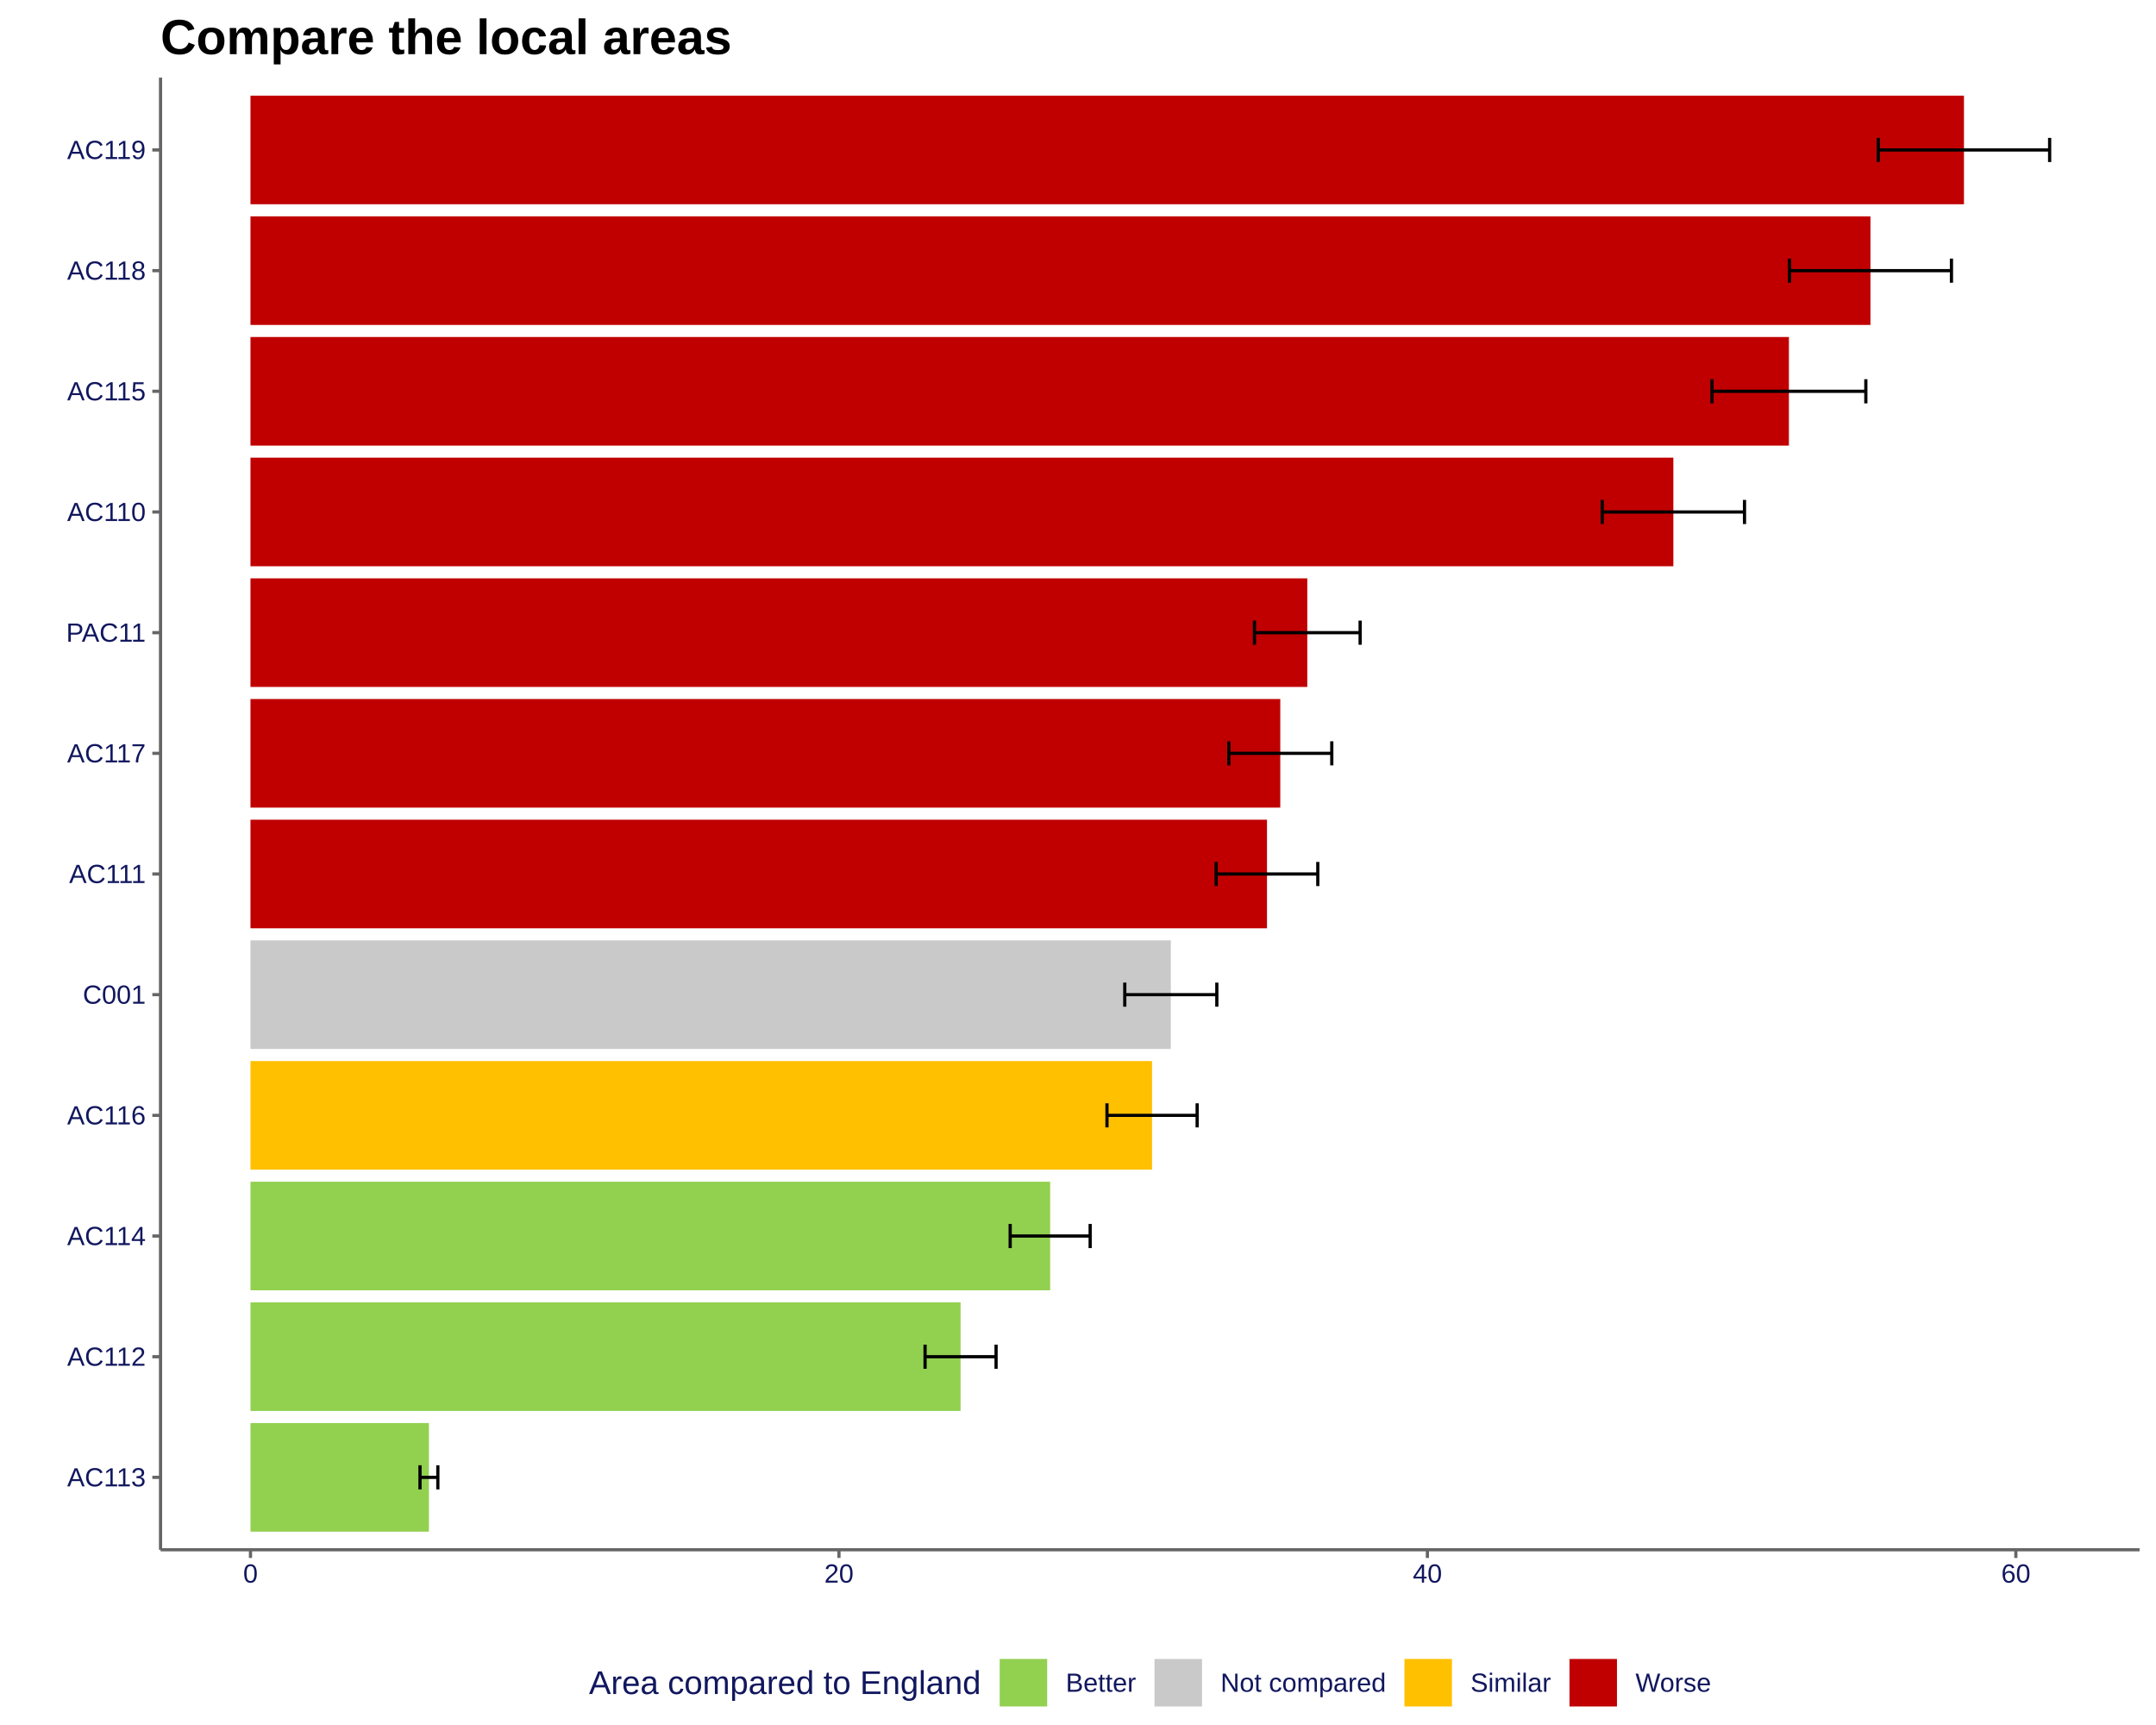
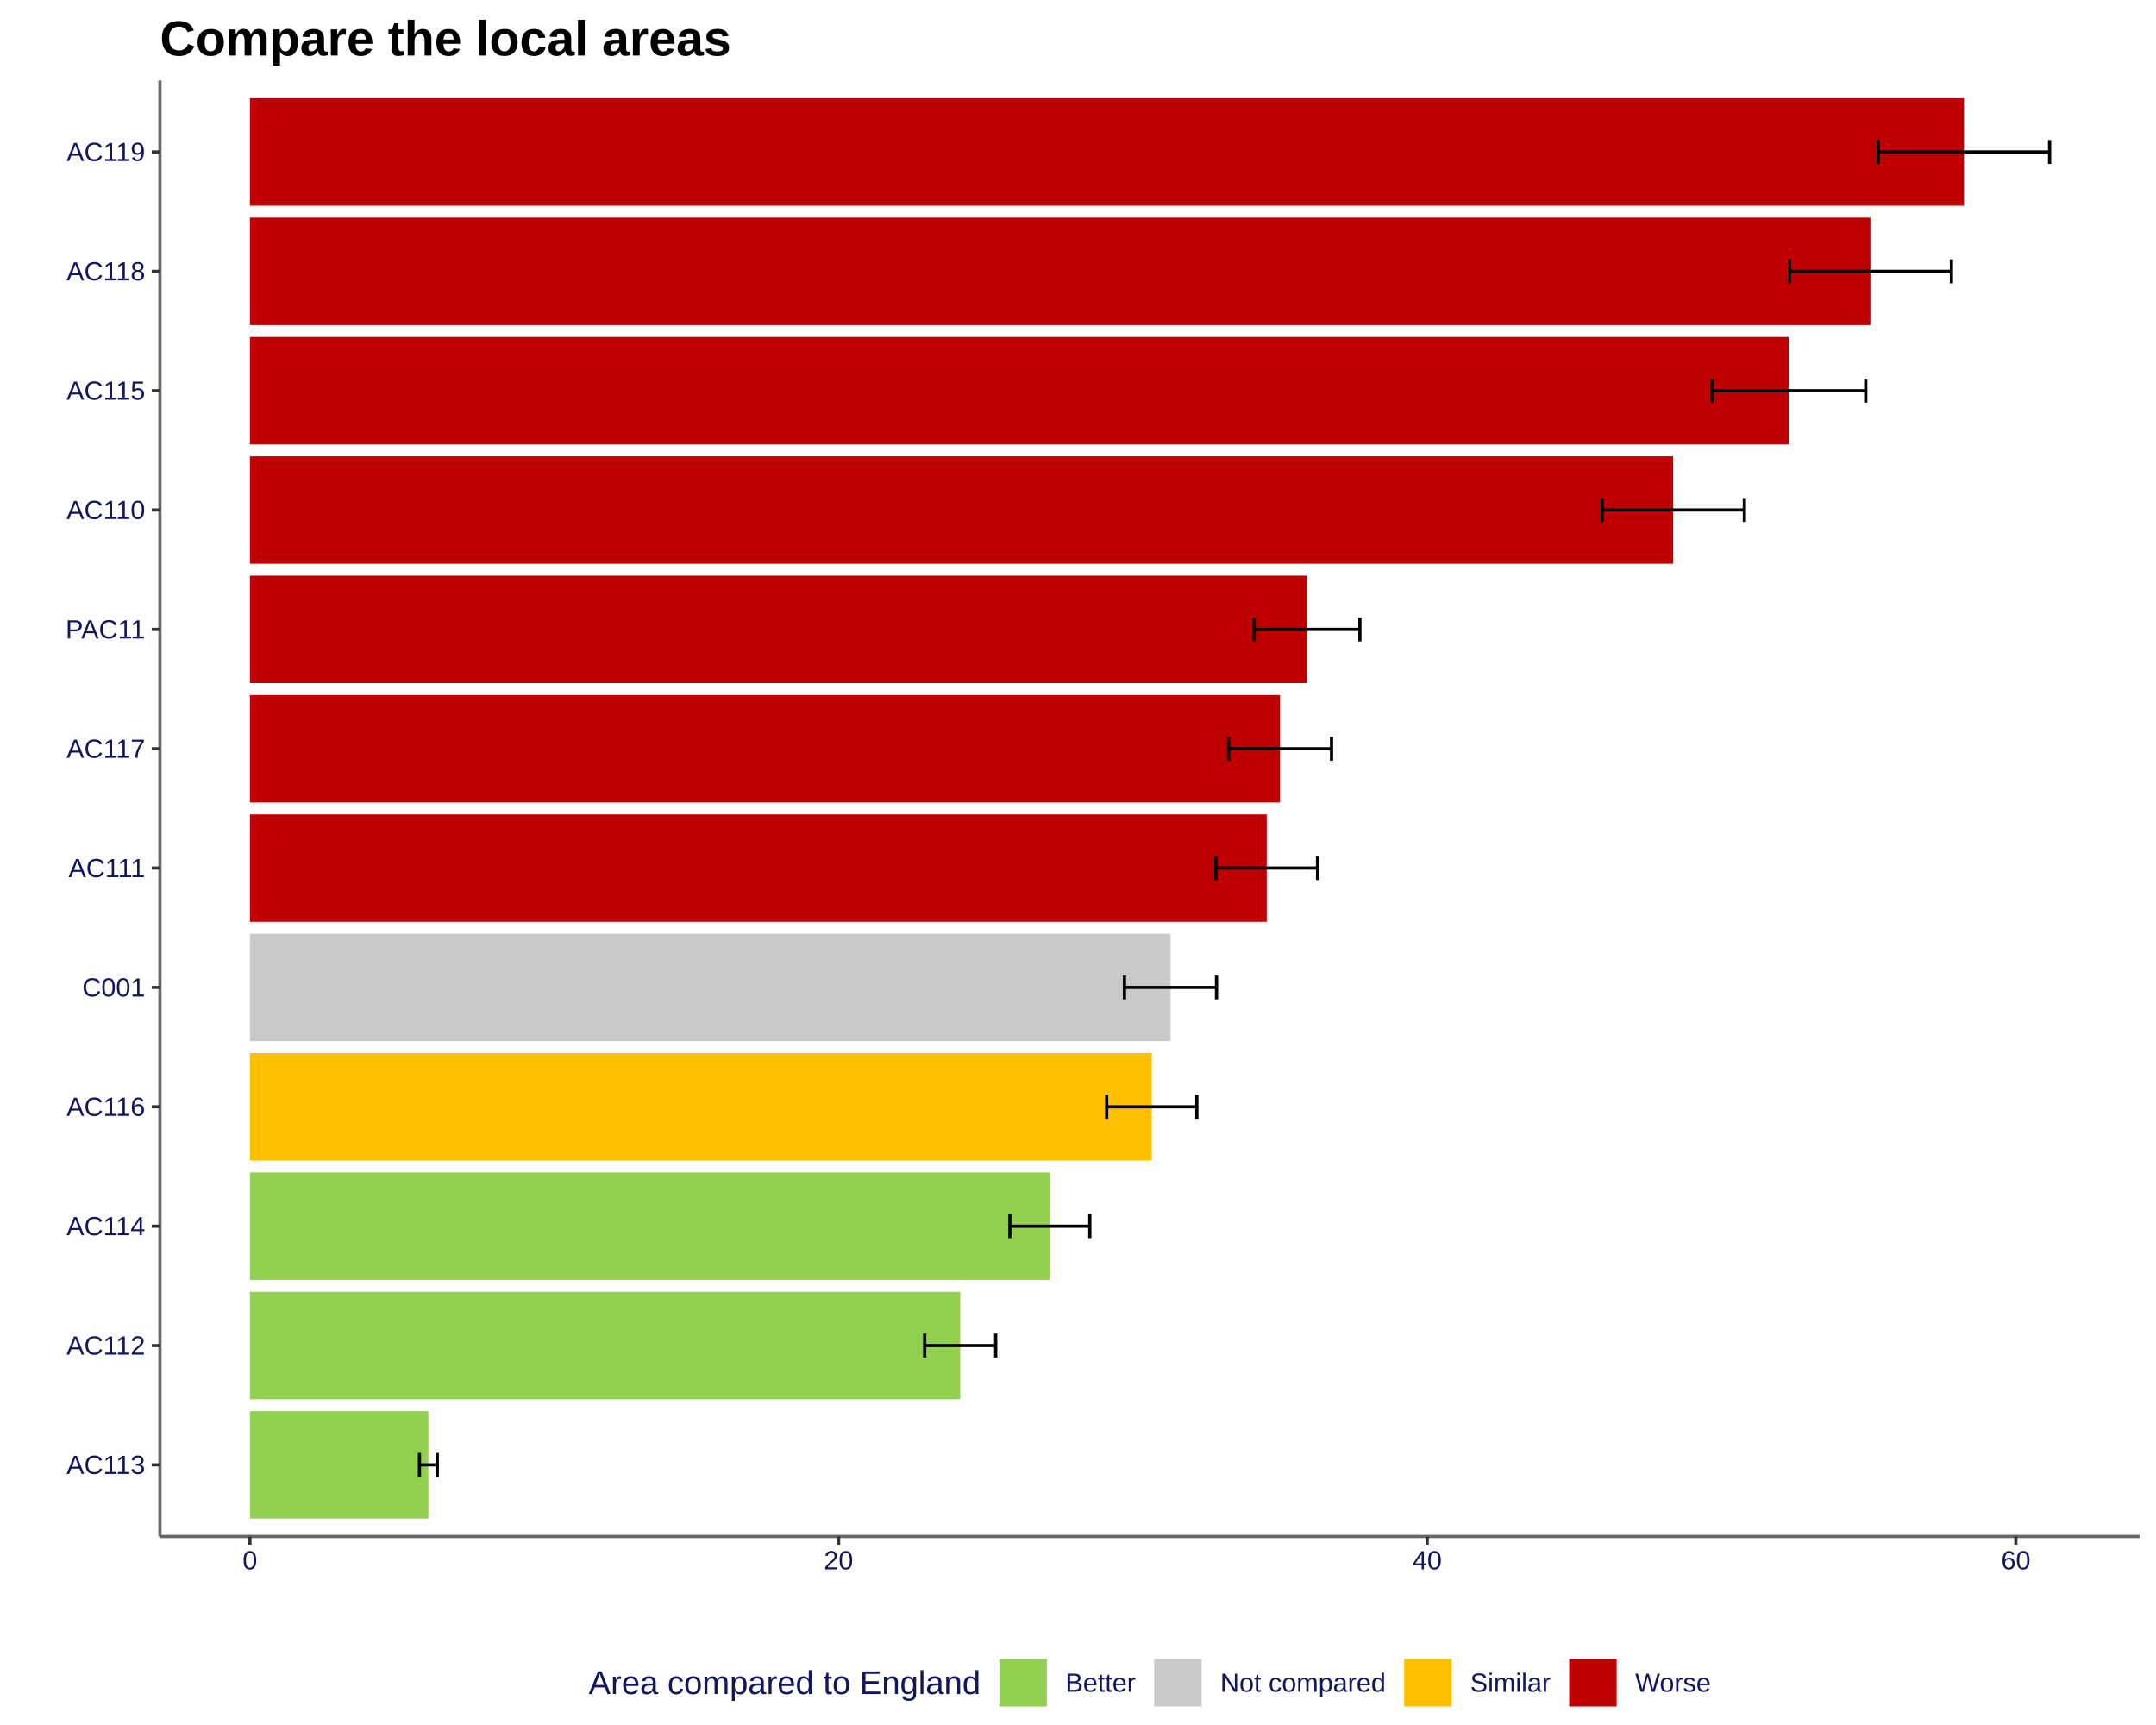
<svg xmlns="http://www.w3.org/2000/svg" viewBox="0 0 720.00 576.00">
  <defs>
    <style type="text/css">
    line, polyline, polygon, path, rect, circle {
      fill: none;
      stroke: #000000;
      stroke-linecap: round;
      stroke-linejoin: round;
      stroke-miterlimit: 10.00;
    }
  </style>
  </defs>
  <rect width="100%" height="100%" style="stroke: none; fill: #FFFFFF;" />
  <defs>
-     <clipPath id="cpNTMuNjF8NzE0LjUyfDUxNy40OXwyNS45MA==">
-       <rect x="53.61" y="25.90" width="660.91" height="491.59" />
+     <clipPath id="cpNTMuNDF8NzE0LjUyfDUxMy4wNnwyNi44NA==">
+       <rect x="53.41" y="26.84" width="661.11" height="486.22" />
    </clipPath>
  </defs>
-   <rect x="83.65" y="475.18" width="59.59" height="36.26" style="stroke-width: 1.07; stroke: none; stroke-linecap: butt; fill: #92D050;" clip-path="url(#cpNTMuNjF8NzE0LjUyfDUxNy40OXwyNS45MA==)" />
-   <rect x="83.65" y="434.88" width="237.13" height="36.26" style="stroke-width: 1.07; stroke: none; stroke-linecap: butt; fill: #92D050;" clip-path="url(#cpNTMuNjF8NzE0LjUyfDUxNy40OXwyNS45MA==)" />
-   <rect x="83.65" y="394.59" width="267.05" height="36.26" style="stroke-width: 1.07; stroke: none; stroke-linecap: butt; fill: #92D050;" clip-path="url(#cpNTMuNjF8NzE0LjUyfDUxNy40OXwyNS45MA==)" />
-   <rect x="83.65" y="354.30" width="301.08" height="36.26" style="stroke-width: 1.07; stroke: none; stroke-linecap: butt; fill: #FFC000;" clip-path="url(#cpNTMuNjF8NzE0LjUyfDUxNy40OXwyNS45MA==)" />
-   <rect x="83.65" y="314.00" width="307.34" height="36.26" style="stroke-width: 1.07; stroke: none; stroke-linecap: butt; fill: #C9C9C9;" clip-path="url(#cpNTMuNjF8NzE0LjUyfDUxNy40OXwyNS45MA==)" />
-   <rect x="83.65" y="273.71" width="339.46" height="36.26" style="stroke-width: 1.07; stroke: none; stroke-linecap: butt; fill: #C00000;" clip-path="url(#cpNTMuNjF8NzE0LjUyfDUxNy40OXwyNS45MA==)" />
-   <rect x="83.65" y="233.41" width="343.90" height="36.26" style="stroke-width: 1.07; stroke: none; stroke-linecap: butt; fill: #C00000;" clip-path="url(#cpNTMuNjF8NzE0LjUyfDUxNy40OXwyNS45MA==)" />
-   <rect x="83.65" y="193.12" width="352.92" height="36.26" style="stroke-width: 1.07; stroke: none; stroke-linecap: butt; fill: #C00000;" clip-path="url(#cpNTMuNjF8NzE0LjUyfDUxNy40OXwyNS45MA==)" />
-   <rect x="83.65" y="152.82" width="475.17" height="36.26" style="stroke-width: 1.07; stroke: none; stroke-linecap: butt; fill: #C00000;" clip-path="url(#cpNTMuNjF8NzE0LjUyfDUxNy40OXwyNS45MA==)" />
-   <rect x="83.65" y="112.53" width="513.76" height="36.26" style="stroke-width: 1.07; stroke: none; stroke-linecap: butt; fill: #C00000;" clip-path="url(#cpNTMuNjF8NzE0LjUyfDUxNy40OXwyNS45MA==)" />
-   <rect x="83.65" y="72.24" width="540.99" height="36.26" style="stroke-width: 1.07; stroke: none; stroke-linecap: butt; fill: #C00000;" clip-path="url(#cpNTMuNjF8NzE0LjUyfDUxNy40OXwyNS45MA==)" />
-   <rect x="83.65" y="31.94" width="572.22" height="36.26" style="stroke-width: 1.07; stroke: none; stroke-linecap: butt; fill: #C00000;" clip-path="url(#cpNTMuNjF8NzE0LjUyfDUxNy40OXwyNS45MA==)" />
-   <polyline points="582.58,174.99 582.58,166.93 " style="stroke-width: 1.07; stroke-linecap: butt;" clip-path="url(#cpNTMuNjF8NzE0LjUyfDUxNy40OXwyNS45MA==)" />
-   <polyline points="582.58,170.96 535.06,170.96 " style="stroke-width: 1.07; stroke-linecap: butt;" clip-path="url(#cpNTMuNjF8NzE0LjUyfDUxNy40OXwyNS45MA==)" />
-   <polyline points="535.06,174.99 535.06,166.93 " style="stroke-width: 1.07; stroke-linecap: butt;" clip-path="url(#cpNTMuNjF8NzE0LjUyfDUxNy40OXwyNS45MA==)" />
-   <polyline points="440.08,295.87 440.08,287.81 " style="stroke-width: 1.07; stroke-linecap: butt;" clip-path="url(#cpNTMuNjF8NzE0LjUyfDUxNy40OXwyNS45MA==)" />
-   <polyline points="440.08,291.84 406.14,291.84 " style="stroke-width: 1.07; stroke-linecap: butt;" clip-path="url(#cpNTMuNjF8NzE0LjUyfDUxNy40OXwyNS45MA==)" />
-   <polyline points="406.14,295.87 406.14,287.81 " style="stroke-width: 1.07; stroke-linecap: butt;" clip-path="url(#cpNTMuNjF8NzE0LjUyfDUxNy40OXwyNS45MA==)" />
-   <polyline points="332.64,457.05 332.64,448.99 " style="stroke-width: 1.07; stroke-linecap: butt;" clip-path="url(#cpNTMuNjF8NzE0LjUyfDUxNy40OXwyNS45MA==)" />
-   <polyline points="332.64,453.02 308.93,453.02 " style="stroke-width: 1.07; stroke-linecap: butt;" clip-path="url(#cpNTMuNjF8NzE0LjUyfDUxNy40OXwyNS45MA==)" />
-   <polyline points="308.93,457.05 308.93,448.99 " style="stroke-width: 1.07; stroke-linecap: butt;" clip-path="url(#cpNTMuNjF8NzE0LjUyfDUxNy40OXwyNS45MA==)" />
-   <polyline points="146.22,497.34 146.22,489.28 " style="stroke-width: 1.07; stroke-linecap: butt;" clip-path="url(#cpNTMuNjF8NzE0LjUyfDUxNy40OXwyNS45MA==)" />
-   <polyline points="146.22,493.31 140.26,493.31 " style="stroke-width: 1.07; stroke-linecap: butt;" clip-path="url(#cpNTMuNjF8NzE0LjUyfDUxNy40OXwyNS45MA==)" />
-   <polyline points="140.26,497.34 140.26,489.28 " style="stroke-width: 1.07; stroke-linecap: butt;" clip-path="url(#cpNTMuNjF8NzE0LjUyfDUxNy40OXwyNS45MA==)" />
-   <polyline points="364.06,416.75 364.06,408.69 " style="stroke-width: 1.07; stroke-linecap: butt;" clip-path="url(#cpNTMuNjF8NzE0LjUyfDUxNy40OXwyNS45MA==)" />
-   <polyline points="364.06,412.72 337.35,412.72 " style="stroke-width: 1.07; stroke-linecap: butt;" clip-path="url(#cpNTMuNjF8NzE0LjUyfDUxNy40OXwyNS45MA==)" />
-   <polyline points="337.35,416.75 337.35,408.69 " style="stroke-width: 1.07; stroke-linecap: butt;" clip-path="url(#cpNTMuNjF8NzE0LjUyfDUxNy40OXwyNS45MA==)" />
-   <polyline points="623.10,134.69 623.10,126.63 " style="stroke-width: 1.07; stroke-linecap: butt;" clip-path="url(#cpNTMuNjF8NzE0LjUyfDUxNy40OXwyNS45MA==)" />
-   <polyline points="623.10,130.66 571.72,130.66 " style="stroke-width: 1.07; stroke-linecap: butt;" clip-path="url(#cpNTMuNjF8NzE0LjUyfDUxNy40OXwyNS45MA==)" />
-   <polyline points="571.72,134.69 571.72,126.63 " style="stroke-width: 1.07; stroke-linecap: butt;" clip-path="url(#cpNTMuNjF8NzE0LjUyfDUxNy40OXwyNS45MA==)" />
-   <polyline points="399.79,376.46 399.79,368.40 " style="stroke-width: 1.07; stroke-linecap: butt;" clip-path="url(#cpNTMuNjF8NzE0LjUyfDUxNy40OXwyNS45MA==)" />
-   <polyline points="399.79,372.43 369.68,372.43 " style="stroke-width: 1.07; stroke-linecap: butt;" clip-path="url(#cpNTMuNjF8NzE0LjUyfDUxNy40OXwyNS45MA==)" />
-   <polyline points="369.68,376.46 369.68,368.40 " style="stroke-width: 1.07; stroke-linecap: butt;" clip-path="url(#cpNTMuNjF8NzE0LjUyfDUxNy40OXwyNS45MA==)" />
-   <polyline points="444.75,255.57 444.75,247.52 " style="stroke-width: 1.07; stroke-linecap: butt;" clip-path="url(#cpNTMuNjF8NzE0LjUyfDUxNy40OXwyNS45MA==)" />
-   <polyline points="444.75,251.55 410.36,251.55 " style="stroke-width: 1.07; stroke-linecap: butt;" clip-path="url(#cpNTMuNjF8NzE0LjUyfDUxNy40OXwyNS45MA==)" />
-   <polyline points="410.36,255.57 410.36,247.52 " style="stroke-width: 1.07; stroke-linecap: butt;" clip-path="url(#cpNTMuNjF8NzE0LjUyfDUxNy40OXwyNS45MA==)" />
-   <polyline points="651.69,94.40 651.69,86.34 " style="stroke-width: 1.07; stroke-linecap: butt;" clip-path="url(#cpNTMuNjF8NzE0LjUyfDUxNy40OXwyNS45MA==)" />
-   <polyline points="651.69,90.37 597.60,90.37 " style="stroke-width: 1.07; stroke-linecap: butt;" clip-path="url(#cpNTMuNjF8NzE0LjUyfDUxNy40OXwyNS45MA==)" />
-   <polyline points="597.60,94.40 597.60,86.34 " style="stroke-width: 1.07; stroke-linecap: butt;" clip-path="url(#cpNTMuNjF8NzE0LjUyfDUxNy40OXwyNS45MA==)" />
-   <polyline points="684.48,54.10 684.48,46.05 " style="stroke-width: 1.07; stroke-linecap: butt;" clip-path="url(#cpNTMuNjF8NzE0LjUyfDUxNy40OXwyNS45MA==)" />
-   <polyline points="684.48,50.07 627.26,50.07 " style="stroke-width: 1.07; stroke-linecap: butt;" clip-path="url(#cpNTMuNjF8NzE0LjUyfDUxNy40OXwyNS45MA==)" />
-   <polyline points="627.26,54.10 627.26,46.05 " style="stroke-width: 1.07; stroke-linecap: butt;" clip-path="url(#cpNTMuNjF8NzE0LjUyfDUxNy40OXwyNS45MA==)" />
-   <polyline points="454.22,215.28 454.22,207.22 " style="stroke-width: 1.07; stroke-linecap: butt;" clip-path="url(#cpNTMuNjF8NzE0LjUyfDUxNy40OXwyNS45MA==)" />
-   <polyline points="454.22,211.25 418.93,211.25 " style="stroke-width: 1.07; stroke-linecap: butt;" clip-path="url(#cpNTMuNjF8NzE0LjUyfDUxNy40OXwyNS45MA==)" />
-   <polyline points="418.93,215.28 418.93,207.22 " style="stroke-width: 1.07; stroke-linecap: butt;" clip-path="url(#cpNTMuNjF8NzE0LjUyfDUxNy40OXwyNS45MA==)" />
-   <polyline points="406.36,336.16 406.36,328.10 " style="stroke-width: 1.07; stroke-linecap: butt;" clip-path="url(#cpNTMuNjF8NzE0LjUyfDUxNy40OXwyNS45MA==)" />
-   <polyline points="406.36,332.13 375.62,332.13 " style="stroke-width: 1.07; stroke-linecap: butt;" clip-path="url(#cpNTMuNjF8NzE0LjUyfDUxNy40OXwyNS45MA==)" />
-   <polyline points="375.62,336.16 375.62,328.10 " style="stroke-width: 1.07; stroke-linecap: butt;" clip-path="url(#cpNTMuNjF8NzE0LjUyfDUxNy40OXwyNS45MA==)" />
+   <rect x="83.46" y="471.21" width="59.61" height="35.87" style="stroke-width: 1.07; stroke: none; stroke-linecap: square; stroke-linejoin: miter; fill: #92D050;" clip-path="url(#cpNTMuNDF8NzE0LjUyfDUxMy4wNnwyNi44NA==)" />
+   <rect x="83.46" y="431.36" width="237.20" height="35.87" style="stroke-width: 1.07; stroke: none; stroke-linecap: square; stroke-linejoin: miter; fill: #92D050;" clip-path="url(#cpNTMuNDF8NzE0LjUyfDUxMy4wNnwyNi44NA==)" />
+   <rect x="83.46" y="391.50" width="267.14" height="35.87" style="stroke-width: 1.07; stroke: none; stroke-linecap: square; stroke-linejoin: miter; fill: #92D050;" clip-path="url(#cpNTMuNDF8NzE0LjUyfDUxMy4wNnwyNi44NA==)" />
+   <rect x="83.46" y="351.65" width="301.17" height="35.87" style="stroke-width: 1.07; stroke: none; stroke-linecap: square; stroke-linejoin: miter; fill: #FFC000;" clip-path="url(#cpNTMuNDF8NzE0LjUyfDUxMy4wNnwyNi44NA==)" />
+   <rect x="83.46" y="311.79" width="307.43" height="35.87" style="stroke-width: 1.07; stroke: none; stroke-linecap: square; stroke-linejoin: miter; fill: #C9C9C9;" clip-path="url(#cpNTMuNDF8NzE0LjUyfDUxMy4wNnwyNi44NA==)" />
+   <rect x="83.46" y="271.94" width="339.56" height="35.87" style="stroke-width: 1.07; stroke: none; stroke-linecap: square; stroke-linejoin: miter; fill: #C00000;" clip-path="url(#cpNTMuNDF8NzE0LjUyfDUxMy4wNnwyNi44NA==)" />
+   <rect x="83.46" y="232.08" width="344.01" height="35.87" style="stroke-width: 1.07; stroke: none; stroke-linecap: square; stroke-linejoin: miter; fill: #C00000;" clip-path="url(#cpNTMuNDF8NzE0LjUyfDUxMy4wNnwyNi44NA==)" />
+   <rect x="83.46" y="192.23" width="353.03" height="35.87" style="stroke-width: 1.07; stroke: none; stroke-linecap: square; stroke-linejoin: miter; fill: #C00000;" clip-path="url(#cpNTMuNDF8NzE0LjUyfDUxMy4wNnwyNi44NA==)" />
+   <rect x="83.46" y="152.38" width="475.31" height="35.87" style="stroke-width: 1.07; stroke: none; stroke-linecap: square; stroke-linejoin: miter; fill: #C00000;" clip-path="url(#cpNTMuNDF8NzE0LjUyfDUxMy4wNnwyNi44NA==)" />
+   <rect x="83.46" y="112.52" width="513.92" height="35.87" style="stroke-width: 1.07; stroke: none; stroke-linecap: square; stroke-linejoin: miter; fill: #C00000;" clip-path="url(#cpNTMuNDF8NzE0LjUyfDUxMy4wNnwyNi44NA==)" />
+   <rect x="83.46" y="72.67" width="541.16" height="35.87" style="stroke-width: 1.07; stroke: none; stroke-linecap: square; stroke-linejoin: miter; fill: #C00000;" clip-path="url(#cpNTMuNDF8NzE0LjUyfDUxMy4wNnwyNi44NA==)" />
+   <rect x="83.46" y="32.81" width="572.39" height="35.87" style="stroke-width: 1.07; stroke: none; stroke-linecap: square; stroke-linejoin: miter; fill: #C00000;" clip-path="url(#cpNTMuNDF8NzE0LjUyfDUxMy4wNnwyNi44NA==)" />
+   <polyline points="582.54,174.30 582.54,166.33 " style="stroke-width: 1.07; stroke-linecap: butt;" clip-path="url(#cpNTMuNDF8NzE0LjUyfDUxMy4wNnwyNi44NA==)" />
+   <polyline points="582.54,170.31 535.01,170.31 " style="stroke-width: 1.07; stroke-linecap: butt;" clip-path="url(#cpNTMuNDF8NzE0LjUyfDUxMy4wNnwyNi44NA==)" />
+   <polyline points="535.01,174.30 535.01,166.33 " style="stroke-width: 1.07; stroke-linecap: butt;" clip-path="url(#cpNTMuNDF8NzE0LjUyfDUxMy4wNnwyNi44NA==)" />
+   <polyline points="440.00,293.86 440.00,285.89 " style="stroke-width: 1.07; stroke-linecap: butt;" clip-path="url(#cpNTMuNDF8NzE0LjUyfDUxMy4wNnwyNi44NA==)" />
+   <polyline points="440.00,289.87 406.04,289.87 " style="stroke-width: 1.07; stroke-linecap: butt;" clip-path="url(#cpNTMuNDF8NzE0LjUyfDUxMy4wNnwyNi44NA==)" />
+   <polyline points="406.04,293.86 406.04,285.89 " style="stroke-width: 1.07; stroke-linecap: butt;" clip-path="url(#cpNTMuNDF8NzE0LjUyfDUxMy4wNnwyNi44NA==)" />
+   <polyline points="332.52,453.27 332.52,445.30 " style="stroke-width: 1.07; stroke-linecap: butt;" clip-path="url(#cpNTMuNDF8NzE0LjUyfDUxMy4wNnwyNi44NA==)" />
+   <polyline points="332.52,449.29 308.80,449.29 " style="stroke-width: 1.07; stroke-linecap: butt;" clip-path="url(#cpNTMuNDF8NzE0LjUyfDUxMy4wNnwyNi44NA==)" />
+   <polyline points="308.80,453.27 308.80,445.30 " style="stroke-width: 1.07; stroke-linecap: butt;" clip-path="url(#cpNTMuNDF8NzE0LjUyfDUxMy4wNnwyNi44NA==)" />
+   <polyline points="146.04,493.13 146.04,485.16 " style="stroke-width: 1.07; stroke-linecap: butt;" clip-path="url(#cpNTMuNDF8NzE0LjUyfDUxMy4wNnwyNi44NA==)" />
+   <polyline points="146.04,489.14 140.08,489.14 " style="stroke-width: 1.07; stroke-linecap: butt;" clip-path="url(#cpNTMuNDF8NzE0LjUyfDUxMy4wNnwyNi44NA==)" />
+   <polyline points="140.08,493.13 140.08,485.16 " style="stroke-width: 1.07; stroke-linecap: butt;" clip-path="url(#cpNTMuNDF8NzE0LjUyfDUxMy4wNnwyNi44NA==)" />
+   <polyline points="363.95,413.42 363.95,405.45 " style="stroke-width: 1.07; stroke-linecap: butt;" clip-path="url(#cpNTMuNDF8NzE0LjUyfDUxMy4wNnwyNi44NA==)" />
+   <polyline points="363.95,409.44 337.24,409.44 " style="stroke-width: 1.07; stroke-linecap: butt;" clip-path="url(#cpNTMuNDF8NzE0LjUyfDUxMy4wNnwyNi44NA==)" />
+   <polyline points="337.24,413.42 337.24,405.45 " style="stroke-width: 1.07; stroke-linecap: butt;" clip-path="url(#cpNTMuNDF8NzE0LjUyfDUxMy4wNnwyNi44NA==)" />
+   <polyline points="623.07,134.44 623.07,126.47 " style="stroke-width: 1.07; stroke-linecap: butt;" clip-path="url(#cpNTMuNDF8NzE0LjUyfDUxMy4wNnwyNi44NA==)" />
+   <polyline points="623.07,130.46 571.68,130.46 " style="stroke-width: 1.07; stroke-linecap: butt;" clip-path="url(#cpNTMuNDF8NzE0LjUyfDUxMy4wNnwyNi44NA==)" />
+   <polyline points="571.68,134.44 571.68,126.47 " style="stroke-width: 1.07; stroke-linecap: butt;" clip-path="url(#cpNTMuNDF8NzE0LjUyfDUxMy4wNnwyNi44NA==)" />
+   <polyline points="399.69,373.57 399.69,365.60 " style="stroke-width: 1.07; stroke-linecap: butt;" clip-path="url(#cpNTMuNDF8NzE0LjUyfDUxMy4wNnwyNi44NA==)" />
+   <polyline points="399.69,369.58 369.57,369.58 " style="stroke-width: 1.07; stroke-linecap: butt;" clip-path="url(#cpNTMuNDF8NzE0LjUyfDUxMy4wNnwyNi44NA==)" />
+   <polyline points="369.57,373.57 369.57,365.60 " style="stroke-width: 1.07; stroke-linecap: butt;" clip-path="url(#cpNTMuNDF8NzE0LjUyfDUxMy4wNnwyNi44NA==)" />
+   <polyline points="444.67,254.00 444.67,246.03 " style="stroke-width: 1.07; stroke-linecap: butt;" clip-path="url(#cpNTMuNDF8NzE0LjUyfDUxMy4wNnwyNi44NA==)" />
+   <polyline points="444.67,250.02 410.27,250.02 " style="stroke-width: 1.07; stroke-linecap: butt;" clip-path="url(#cpNTMuNDF8NzE0LjUyfDUxMy4wNnwyNi44NA==)" />
+   <polyline points="410.27,254.00 410.27,246.03 " style="stroke-width: 1.07; stroke-linecap: butt;" clip-path="url(#cpNTMuNDF8NzE0LjUyfDUxMy4wNnwyNi44NA==)" />
+   <polyline points="651.68,94.59 651.68,86.62 " style="stroke-width: 1.07; stroke-linecap: butt;" clip-path="url(#cpNTMuNDF8NzE0LjUyfDUxMy4wNnwyNi44NA==)" />
+   <polyline points="651.68,90.60 597.56,90.60 " style="stroke-width: 1.07; stroke-linecap: butt;" clip-path="url(#cpNTMuNDF8NzE0LjUyfDUxMy4wNnwyNi44NA==)" />
+   <polyline points="597.56,94.59 597.56,86.62 " style="stroke-width: 1.07; stroke-linecap: butt;" clip-path="url(#cpNTMuNDF8NzE0LjUyfDUxMy4wNnwyNi44NA==)" />
+   <polyline points="684.47,54.73 684.47,46.76 " style="stroke-width: 1.07; stroke-linecap: butt;" clip-path="url(#cpNTMuNDF8NzE0LjUyfDUxMy4wNnwyNi44NA==)" />
+   <polyline points="684.47,50.75 627.23,50.75 " style="stroke-width: 1.07; stroke-linecap: butt;" clip-path="url(#cpNTMuNDF8NzE0LjUyfDUxMy4wNnwyNi44NA==)" />
+   <polyline points="627.23,54.73 627.23,46.76 " style="stroke-width: 1.07; stroke-linecap: butt;" clip-path="url(#cpNTMuNDF8NzE0LjUyfDUxMy4wNnwyNi44NA==)" />
+   <polyline points="454.14,214.15 454.14,206.18 " style="stroke-width: 1.07; stroke-linecap: butt;" clip-path="url(#cpNTMuNDF8NzE0LjUyfDUxMy4wNnwyNi44NA==)" />
+   <polyline points="454.14,210.16 418.84,210.16 " style="stroke-width: 1.07; stroke-linecap: butt;" clip-path="url(#cpNTMuNDF8NzE0LjUyfDUxMy4wNnwyNi44NA==)" />
+   <polyline points="418.84,214.15 418.84,206.18 " style="stroke-width: 1.07; stroke-linecap: butt;" clip-path="url(#cpNTMuNDF8NzE0LjUyfDUxMy4wNnwyNi44NA==)" />
+   <polyline points="406.26,333.71 406.26,325.74 " style="stroke-width: 1.07; stroke-linecap: butt;" clip-path="url(#cpNTMuNDF8NzE0LjUyfDUxMy4wNnwyNi44NA==)" />
+   <polyline points="406.26,329.73 375.52,329.73 " style="stroke-width: 1.07; stroke-linecap: butt;" clip-path="url(#cpNTMuNDF8NzE0LjUyfDUxMy4wNnwyNi44NA==)" />
+   <polyline points="375.52,333.71 375.52,325.74 " style="stroke-width: 1.07; stroke-linecap: butt;" clip-path="url(#cpNTMuNDF8NzE0LjUyfDUxMy4wNnwyNi44NA==)" />
  <defs>
    <clipPath id="cpMC4wMHw3MjAuMDB8NTc2LjAwfDAuMDA=">
      <rect x="0.00" y="0.00" width="720.00" height="576.00" />
    </clipPath>
  </defs>
-   <polyline points="53.61,517.49 53.61,25.90 " style="stroke-width: 1.07; stroke: #666666; stroke-linecap: butt;" clip-path="url(#cpMC4wMHw3MjAuMDB8NTc2LjAwfDAuMDA=)" />
+   <polyline points="53.41,513.06 53.41,26.84 " style="stroke-width: 1.07; stroke: #666666; stroke-linecap: butt;" clip-path="url(#cpMC4wMHw3MjAuMDB8NTc2LjAwfDAuMDA=)" />
  <g clip-path="url(#cpMC4wMHw3MjAuMDB8NTc2LjAwfDAuMDA=)">
-     <text x="22.43" y="496.33" style="font-size: 8.80px; fill: #11175E; font-family: Liberation Sans;" textLength="26.25px" lengthAdjust="spacingAndGlyphs">AC113</text>
+     <text x="22.23" y="492.17" style="font-size: 8.80px; fill: #11175E; font-family: Liberation Sans;" textLength="26.25px" lengthAdjust="spacingAndGlyphs">AC113</text>
  </g>
  <g clip-path="url(#cpMC4wMHw3MjAuMDB8NTc2LjAwfDAuMDA=)">
-     <text x="22.43" y="456.04" style="font-size: 8.80px; fill: #11175E; font-family: Liberation Sans;" textLength="26.25px" lengthAdjust="spacingAndGlyphs">AC112</text>
+     <text x="22.23" y="452.31" style="font-size: 8.80px; fill: #11175E; font-family: Liberation Sans;" textLength="26.25px" lengthAdjust="spacingAndGlyphs">AC112</text>
  </g>
  <g clip-path="url(#cpMC4wMHw3MjAuMDB8NTc2LjAwfDAuMDA=)">
-     <text x="22.43" y="415.75" style="font-size: 8.80px; fill: #11175E; font-family: Liberation Sans;" textLength="26.25px" lengthAdjust="spacingAndGlyphs">AC114</text>
+     <text x="22.23" y="412.46" style="font-size: 8.80px; fill: #11175E; font-family: Liberation Sans;" textLength="26.25px" lengthAdjust="spacingAndGlyphs">AC114</text>
  </g>
  <g clip-path="url(#cpMC4wMHw3MjAuMDB8NTc2LjAwfDAuMDA=)">
-     <text x="22.43" y="375.45" style="font-size: 8.80px; fill: #11175E; font-family: Liberation Sans;" textLength="26.25px" lengthAdjust="spacingAndGlyphs">AC116</text>
+     <text x="22.23" y="372.60" style="font-size: 8.80px; fill: #11175E; font-family: Liberation Sans;" textLength="26.25px" lengthAdjust="spacingAndGlyphs">AC116</text>
  </g>
  <g clip-path="url(#cpMC4wMHw3MjAuMDB8NTc2LjAwfDAuMDA=)">
-     <text x="27.65" y="335.16" style="font-size: 8.80px; fill: #11175E; font-family: Liberation Sans;" textLength="21.03px" lengthAdjust="spacingAndGlyphs">C001</text>
+     <text x="27.45" y="332.75" style="font-size: 8.80px; fill: #11175E; font-family: Liberation Sans;" textLength="21.03px" lengthAdjust="spacingAndGlyphs">C001</text>
  </g>
  <g clip-path="url(#cpMC4wMHw3MjAuMDB8NTc2LjAwfDAuMDA=)">
-     <text x="23.09" y="294.86" style="font-size: 8.80px; fill: #11175E; font-family: Liberation Sans;" textLength="25.59px" lengthAdjust="spacingAndGlyphs">AC111</text>
+     <text x="22.88" y="292.90" style="font-size: 8.80px; fill: #11175E; font-family: Liberation Sans;" textLength="25.59px" lengthAdjust="spacingAndGlyphs">AC111</text>
  </g>
  <g clip-path="url(#cpMC4wMHw3MjAuMDB8NTc2LjAwfDAuMDA=)">
-     <text x="22.43" y="254.57" style="font-size: 8.80px; fill: #11175E; font-family: Liberation Sans;" textLength="26.25px" lengthAdjust="spacingAndGlyphs">AC117</text>
+     <text x="22.23" y="253.04" style="font-size: 8.80px; fill: #11175E; font-family: Liberation Sans;" textLength="26.25px" lengthAdjust="spacingAndGlyphs">AC117</text>
  </g>
  <g clip-path="url(#cpMC4wMHw3MjAuMDB8NTc2LjAwfDAuMDA=)">
-     <text x="22.10" y="214.27" style="font-size: 8.80px; fill: #11175E; font-family: Liberation Sans;" textLength="26.58px" lengthAdjust="spacingAndGlyphs">PAC11</text>
+     <text x="21.90" y="213.19" style="font-size: 8.80px; fill: #11175E; font-family: Liberation Sans;" textLength="26.58px" lengthAdjust="spacingAndGlyphs">PAC11</text>
  </g>
  <g clip-path="url(#cpMC4wMHw3MjAuMDB8NTc2LjAwfDAuMDA=)">
-     <text x="22.43" y="173.98" style="font-size: 8.80px; fill: #11175E; font-family: Liberation Sans;" textLength="26.25px" lengthAdjust="spacingAndGlyphs">AC110</text>
+     <text x="22.23" y="173.33" style="font-size: 8.80px; fill: #11175E; font-family: Liberation Sans;" textLength="26.25px" lengthAdjust="spacingAndGlyphs">AC110</text>
  </g>
  <g clip-path="url(#cpMC4wMHw3MjAuMDB8NTc2LjAwfDAuMDA=)">
-     <text x="22.43" y="133.69" style="font-size: 8.80px; fill: #11175E; font-family: Liberation Sans;" textLength="26.25px" lengthAdjust="spacingAndGlyphs">AC115</text>
+     <text x="22.23" y="133.48" style="font-size: 8.80px; fill: #11175E; font-family: Liberation Sans;" textLength="26.25px" lengthAdjust="spacingAndGlyphs">AC115</text>
  </g>
  <g clip-path="url(#cpMC4wMHw3MjAuMDB8NTc2LjAwfDAuMDA=)">
-     <text x="22.43" y="93.39" style="font-size: 8.80px; fill: #11175E; font-family: Liberation Sans;" textLength="26.25px" lengthAdjust="spacingAndGlyphs">AC118</text>
+     <text x="22.23" y="93.63" style="font-size: 8.80px; fill: #11175E; font-family: Liberation Sans;" textLength="26.25px" lengthAdjust="spacingAndGlyphs">AC118</text>
  </g>
  <g clip-path="url(#cpMC4wMHw3MjAuMDB8NTc2LjAwfDAuMDA=)">
-     <text x="22.43" y="53.10" style="font-size: 8.80px; fill: #11175E; font-family: Liberation Sans;" textLength="26.25px" lengthAdjust="spacingAndGlyphs">AC119</text>
+     <text x="22.23" y="53.77" style="font-size: 8.80px; fill: #11175E; font-family: Liberation Sans;" textLength="26.25px" lengthAdjust="spacingAndGlyphs">AC119</text>
  </g>
-   <polyline points="50.87,493.31 53.61,493.31 " style="stroke-width: 1.07; stroke: #666666; stroke-linecap: butt;" clip-path="url(#cpMC4wMHw3MjAuMDB8NTc2LjAwfDAuMDA=)" />
-   <polyline points="50.87,453.02 53.61,453.02 " style="stroke-width: 1.07; stroke: #666666; stroke-linecap: butt;" clip-path="url(#cpMC4wMHw3MjAuMDB8NTc2LjAwfDAuMDA=)" />
-   <polyline points="50.87,412.72 53.61,412.72 " style="stroke-width: 1.07; stroke: #666666; stroke-linecap: butt;" clip-path="url(#cpMC4wMHw3MjAuMDB8NTc2LjAwfDAuMDA=)" />
-   <polyline points="50.87,372.43 53.61,372.43 " style="stroke-width: 1.07; stroke: #666666; stroke-linecap: butt;" clip-path="url(#cpMC4wMHw3MjAuMDB8NTc2LjAwfDAuMDA=)" />
-   <polyline points="50.87,332.13 53.61,332.13 " style="stroke-width: 1.07; stroke: #666666; stroke-linecap: butt;" clip-path="url(#cpMC4wMHw3MjAuMDB8NTc2LjAwfDAuMDA=)" />
-   <polyline points="50.87,291.84 53.61,291.84 " style="stroke-width: 1.07; stroke: #666666; stroke-linecap: butt;" clip-path="url(#cpMC4wMHw3MjAuMDB8NTc2LjAwfDAuMDA=)" />
-   <polyline points="50.87,251.55 53.61,251.55 " style="stroke-width: 1.07; stroke: #666666; stroke-linecap: butt;" clip-path="url(#cpMC4wMHw3MjAuMDB8NTc2LjAwfDAuMDA=)" />
-   <polyline points="50.87,211.25 53.61,211.25 " style="stroke-width: 1.07; stroke: #666666; stroke-linecap: butt;" clip-path="url(#cpMC4wMHw3MjAuMDB8NTc2LjAwfDAuMDA=)" />
-   <polyline points="50.87,170.96 53.61,170.96 " style="stroke-width: 1.07; stroke: #666666; stroke-linecap: butt;" clip-path="url(#cpMC4wMHw3MjAuMDB8NTc2LjAwfDAuMDA=)" />
-   <polyline points="50.87,130.66 53.61,130.66 " style="stroke-width: 1.07; stroke: #666666; stroke-linecap: butt;" clip-path="url(#cpMC4wMHw3MjAuMDB8NTc2LjAwfDAuMDA=)" />
-   <polyline points="50.87,90.37 53.61,90.37 " style="stroke-width: 1.07; stroke: #666666; stroke-linecap: butt;" clip-path="url(#cpMC4wMHw3MjAuMDB8NTc2LjAwfDAuMDA=)" />
-   <polyline points="50.87,50.07 53.61,50.07 " style="stroke-width: 1.07; stroke: #666666; stroke-linecap: butt;" clip-path="url(#cpMC4wMHw3MjAuMDB8NTc2LjAwfDAuMDA=)" />
-   <polyline points="53.61,517.49 714.52,517.49 " style="stroke-width: 1.07; stroke: #666666; stroke-linecap: butt;" clip-path="url(#cpMC4wMHw3MjAuMDB8NTc2LjAwfDAuMDA=)" />
-   <polyline points="83.65,520.23 83.65,517.49 " style="stroke-width: 1.07; stroke: #666666; stroke-linecap: butt;" clip-path="url(#cpMC4wMHw3MjAuMDB8NTc2LjAwfDAuMDA=)" />
-   <polyline points="280.17,520.23 280.17,517.49 " style="stroke-width: 1.07; stroke: #666666; stroke-linecap: butt;" clip-path="url(#cpMC4wMHw3MjAuMDB8NTc2LjAwfDAuMDA=)" />
-   <polyline points="476.68,520.23 476.68,517.49 " style="stroke-width: 1.07; stroke: #666666; stroke-linecap: butt;" clip-path="url(#cpMC4wMHw3MjAuMDB8NTc2LjAwfDAuMDA=)" />
-   <polyline points="673.20,520.23 673.20,517.49 " style="stroke-width: 1.07; stroke: #666666; stroke-linecap: butt;" clip-path="url(#cpMC4wMHw3MjAuMDB8NTc2LjAwfDAuMDA=)" />
+   <polyline points="50.67,489.14 53.41,489.14 " style="stroke-width: 1.07; stroke: #333333; stroke-linecap: butt;" clip-path="url(#cpMC4wMHw3MjAuMDB8NTc2LjAwfDAuMDA=)" />
+   <polyline points="50.67,449.29 53.41,449.29 " style="stroke-width: 1.07; stroke: #333333; stroke-linecap: butt;" clip-path="url(#cpMC4wMHw3MjAuMDB8NTc2LjAwfDAuMDA=)" />
+   <polyline points="50.67,409.44 53.41,409.44 " style="stroke-width: 1.07; stroke: #333333; stroke-linecap: butt;" clip-path="url(#cpMC4wMHw3MjAuMDB8NTc2LjAwfDAuMDA=)" />
+   <polyline points="50.67,369.58 53.41,369.58 " style="stroke-width: 1.07; stroke: #333333; stroke-linecap: butt;" clip-path="url(#cpMC4wMHw3MjAuMDB8NTc2LjAwfDAuMDA=)" />
+   <polyline points="50.67,329.73 53.41,329.73 " style="stroke-width: 1.07; stroke: #333333; stroke-linecap: butt;" clip-path="url(#cpMC4wMHw3MjAuMDB8NTc2LjAwfDAuMDA=)" />
+   <polyline points="50.67,289.87 53.41,289.87 " style="stroke-width: 1.07; stroke: #333333; stroke-linecap: butt;" clip-path="url(#cpMC4wMHw3MjAuMDB8NTc2LjAwfDAuMDA=)" />
+   <polyline points="50.67,250.02 53.41,250.02 " style="stroke-width: 1.07; stroke: #333333; stroke-linecap: butt;" clip-path="url(#cpMC4wMHw3MjAuMDB8NTc2LjAwfDAuMDA=)" />
+   <polyline points="50.67,210.16 53.41,210.16 " style="stroke-width: 1.07; stroke: #333333; stroke-linecap: butt;" clip-path="url(#cpMC4wMHw3MjAuMDB8NTc2LjAwfDAuMDA=)" />
+   <polyline points="50.67,170.31 53.41,170.31 " style="stroke-width: 1.07; stroke: #333333; stroke-linecap: butt;" clip-path="url(#cpMC4wMHw3MjAuMDB8NTc2LjAwfDAuMDA=)" />
+   <polyline points="50.67,130.46 53.41,130.46 " style="stroke-width: 1.07; stroke: #333333; stroke-linecap: butt;" clip-path="url(#cpMC4wMHw3MjAuMDB8NTc2LjAwfDAuMDA=)" />
+   <polyline points="50.67,90.60 53.41,90.60 " style="stroke-width: 1.07; stroke: #333333; stroke-linecap: butt;" clip-path="url(#cpMC4wMHw3MjAuMDB8NTc2LjAwfDAuMDA=)" />
+   <polyline points="50.67,50.75 53.41,50.75 " style="stroke-width: 1.07; stroke: #333333; stroke-linecap: butt;" clip-path="url(#cpMC4wMHw3MjAuMDB8NTc2LjAwfDAuMDA=)" />
+   <polyline points="53.41,513.06 714.52,513.06 " style="stroke-width: 1.07; stroke: #666666; stroke-linecap: butt;" clip-path="url(#cpMC4wMHw3MjAuMDB8NTc2LjAwfDAuMDA=)" />
+   <polyline points="83.46,515.80 83.46,513.06 " style="stroke-width: 1.07; stroke: #333333; stroke-linecap: butt;" clip-path="url(#cpMC4wMHw3MjAuMDB8NTc2LjAwfDAuMDA=)" />
+   <polyline points="280.04,515.80 280.04,513.06 " style="stroke-width: 1.07; stroke: #333333; stroke-linecap: butt;" clip-path="url(#cpMC4wMHw3MjAuMDB8NTc2LjAwfDAuMDA=)" />
+   <polyline points="476.61,515.80 476.61,513.06 " style="stroke-width: 1.07; stroke: #333333; stroke-linecap: butt;" clip-path="url(#cpMC4wMHw3MjAuMDB8NTc2LjAwfDAuMDA=)" />
+   <polyline points="673.19,515.80 673.19,513.06 " style="stroke-width: 1.07; stroke: #333333; stroke-linecap: butt;" clip-path="url(#cpMC4wMHw3MjAuMDB8NTc2LjAwfDAuMDA=)" />
  <g clip-path="url(#cpMC4wMHw3MjAuMDB8NTc2LjAwfDAuMDA=)">
-     <text x="81.21" y="528.46" style="font-size: 8.80px; fill: #11175E; font-family: Liberation Sans;" textLength="4.89px" lengthAdjust="spacingAndGlyphs">0</text>
+     <text x="81.01" y="524.03" style="font-size: 8.80px; fill: #11175E; font-family: Liberation Sans;" textLength="4.89px" lengthAdjust="spacingAndGlyphs">0</text>
  </g>
  <g clip-path="url(#cpMC4wMHw3MjAuMDB8NTc2LjAwfDAuMDA=)">
-     <text x="275.28" y="528.46" style="font-size: 8.80px; fill: #11175E; font-family: Liberation Sans;" textLength="9.78px" lengthAdjust="spacingAndGlyphs">20</text>
+     <text x="275.14" y="524.03" style="font-size: 8.80px; fill: #11175E; font-family: Liberation Sans;" textLength="9.78px" lengthAdjust="spacingAndGlyphs">20</text>
  </g>
  <g clip-path="url(#cpMC4wMHw3MjAuMDB8NTc2LjAwfDAuMDA=)">
-     <text x="471.79" y="528.46" style="font-size: 8.80px; fill: #11175E; font-family: Liberation Sans;" textLength="9.78px" lengthAdjust="spacingAndGlyphs">40</text>
+     <text x="471.72" y="524.03" style="font-size: 8.80px; fill: #11175E; font-family: Liberation Sans;" textLength="9.78px" lengthAdjust="spacingAndGlyphs">40</text>
  </g>
  <g clip-path="url(#cpMC4wMHw3MjAuMDB8NTc2LjAwfDAuMDA=)">
-     <text x="668.31" y="528.46" style="font-size: 8.80px; fill: #11175E; font-family: Liberation Sans;" textLength="9.78px" lengthAdjust="spacingAndGlyphs">60</text>
+     <text x="668.30" y="524.03" style="font-size: 8.80px; fill: #11175E; font-family: Liberation Sans;" textLength="9.78px" lengthAdjust="spacingAndGlyphs">60</text>
  </g>
-   <rect x="196.70" y="553.24" width="374.74" height="17.28" style="stroke-width: 1.07; stroke: none; fill: #FFFFFF;" clip-path="url(#cpMC4wMHw3MjAuMDB8NTc2LjAwfDAuMDA=)" />
+   <rect x="196.60" y="553.24" width="374.74" height="17.28" style="stroke-width: 1.07; stroke: none; fill: #FFFFFF;" clip-path="url(#cpMC4wMHw3MjAuMDB8NTc2LjAwfDAuMDA=)" />
  <g clip-path="url(#cpMC4wMHw3MjAuMDB8NTc2LjAwfDAuMDA=)">
-     <text x="196.70" y="565.66" style="font-size: 11.00px; fill: #11175E; font-family: Liberation Sans;" textLength="130.97px" lengthAdjust="spacingAndGlyphs">Area compared to England</text>
+     <text x="196.60" y="565.66" style="font-size: 11.00px; fill: #11175E; font-family: Liberation Sans;" textLength="130.97px" lengthAdjust="spacingAndGlyphs">Area compared to England</text>
  </g>
-   <rect x="333.15" y="553.24" width="17.28" height="17.28" style="stroke-width: 1.07; stroke: #FFFFFF;" clip-path="url(#cpMC4wMHw3MjAuMDB8NTc2LjAwfDAuMDA=)" />
-   <rect x="333.85" y="553.95" width="15.86" height="15.86" style="stroke-width: 1.07; stroke: none; stroke-linejoin: miter; fill: #92D050;" clip-path="url(#cpMC4wMHw3MjAuMDB8NTc2LjAwfDAuMDA=)" />
-   <rect x="384.84" y="553.24" width="17.28" height="17.28" style="stroke-width: 1.07; stroke: #FFFFFF;" clip-path="url(#cpMC4wMHw3MjAuMDB8NTc2LjAwfDAuMDA=)" />
-   <rect x="385.55" y="553.95" width="15.86" height="15.86" style="stroke-width: 1.07; stroke: none; stroke-linejoin: miter; fill: #C9C9C9;" clip-path="url(#cpMC4wMHw3MjAuMDB8NTc2LjAwfDAuMDA=)" />
-   <rect x="468.31" y="553.24" width="17.28" height="17.28" style="stroke-width: 1.07; stroke: #FFFFFF;" clip-path="url(#cpMC4wMHw3MjAuMDB8NTc2LjAwfDAuMDA=)" />
-   <rect x="469.02" y="553.95" width="15.86" height="15.86" style="stroke-width: 1.07; stroke: none; stroke-linejoin: miter; fill: #FFC000;" clip-path="url(#cpMC4wMHw3MjAuMDB8NTc2LjAwfDAuMDA=)" />
-   <rect x="523.42" y="553.24" width="17.28" height="17.28" style="stroke-width: 1.07; stroke: #FFFFFF;" clip-path="url(#cpMC4wMHw3MjAuMDB8NTc2LjAwfDAuMDA=)" />
-   <rect x="524.13" y="553.95" width="15.86" height="15.86" style="stroke-width: 1.07; stroke: none; stroke-linejoin: miter; fill: #C00000;" clip-path="url(#cpMC4wMHw3MjAuMDB8NTc2LjAwfDAuMDA=)" />
+   <rect x="333.04" y="553.24" width="17.28" height="17.28" style="stroke-width: 1.07; stroke: #FFFFFF;" clip-path="url(#cpMC4wMHw3MjAuMDB8NTc2LjAwfDAuMDA=)" />
+   <rect x="333.75" y="553.95" width="15.86" height="15.86" style="stroke-width: 1.07; stroke: none; stroke-linecap: square; stroke-linejoin: miter; fill: #92D050;" clip-path="url(#cpMC4wMHw3MjAuMDB8NTc2LjAwfDAuMDA=)" />
+   <rect x="384.74" y="553.24" width="17.28" height="17.28" style="stroke-width: 1.07; stroke: #FFFFFF;" clip-path="url(#cpMC4wMHw3MjAuMDB8NTc2LjAwfDAuMDA=)" />
+   <rect x="385.44" y="553.95" width="15.86" height="15.86" style="stroke-width: 1.07; stroke: none; stroke-linecap: square; stroke-linejoin: miter; fill: #C9C9C9;" clip-path="url(#cpMC4wMHw3MjAuMDB8NTc2LjAwfDAuMDA=)" />
+   <rect x="468.21" y="553.24" width="17.28" height="17.28" style="stroke-width: 1.07; stroke: #FFFFFF;" clip-path="url(#cpMC4wMHw3MjAuMDB8NTc2LjAwfDAuMDA=)" />
+   <rect x="468.92" y="553.95" width="15.86" height="15.86" style="stroke-width: 1.07; stroke: none; stroke-linecap: square; stroke-linejoin: miter; fill: #FFC000;" clip-path="url(#cpMC4wMHw3MjAuMDB8NTc2LjAwfDAuMDA=)" />
+   <rect x="523.32" y="553.24" width="17.28" height="17.28" style="stroke-width: 1.07; stroke: #FFFFFF;" clip-path="url(#cpMC4wMHw3MjAuMDB8NTc2LjAwfDAuMDA=)" />
+   <rect x="524.03" y="553.95" width="15.86" height="15.86" style="stroke-width: 1.07; stroke: none; stroke-linecap: square; stroke-linejoin: miter; fill: #C00000;" clip-path="url(#cpMC4wMHw3MjAuMDB8NTc2LjAwfDAuMDA=)" />
  <g clip-path="url(#cpMC4wMHw3MjAuMDB8NTc2LjAwfDAuMDA=)">
-     <text x="355.91" y="564.90" style="font-size: 8.80px; fill: #11175E; font-family: Liberation Sans;" textLength="23.45px" lengthAdjust="spacingAndGlyphs">Better</text>
+     <text x="355.80" y="564.90" style="font-size: 8.80px; fill: #11175E; font-family: Liberation Sans;" textLength="23.45px" lengthAdjust="spacingAndGlyphs">Better</text>
  </g>
  <g clip-path="url(#cpMC4wMHw3MjAuMDB8NTc2LjAwfDAuMDA=)">
-     <text x="407.60" y="564.90" style="font-size: 8.80px; fill: #11175E; font-family: Liberation Sans;" textLength="55.23px" lengthAdjust="spacingAndGlyphs">Not compared</text>
+     <text x="407.50" y="564.90" style="font-size: 8.80px; fill: #11175E; font-family: Liberation Sans;" textLength="55.23px" lengthAdjust="spacingAndGlyphs">Not compared</text>
  </g>
  <g clip-path="url(#cpMC4wMHw3MjAuMDB8NTc2LjAwfDAuMDA=)">
-     <text x="491.07" y="564.90" style="font-size: 8.80px; fill: #11175E; font-family: Liberation Sans;" textLength="26.88px" lengthAdjust="spacingAndGlyphs">Similar</text>
+     <text x="490.97" y="564.90" style="font-size: 8.80px; fill: #11175E; font-family: Liberation Sans;" textLength="26.88px" lengthAdjust="spacingAndGlyphs">Similar</text>
  </g>
  <g clip-path="url(#cpMC4wMHw3MjAuMDB8NTc2LjAwfDAuMDA=)">
-     <text x="546.18" y="564.90" style="font-size: 8.80px; fill: #11175E; font-family: Liberation Sans;" textLength="25.25px" lengthAdjust="spacingAndGlyphs">Worse</text>
+     <text x="546.08" y="564.90" style="font-size: 8.80px; fill: #11175E; font-family: Liberation Sans;" textLength="25.25px" lengthAdjust="spacingAndGlyphs">Worse</text>
  </g>
  <g clip-path="url(#cpMC4wMHw3MjAuMDB8NTc2LjAwfDAuMDA=)">
-     <text x="53.61" y="18.08" style="font-size: 16.50px; font-weight: bold; font-family: Liberation Sans;" textLength="190.69px" lengthAdjust="spacingAndGlyphs">Compare the local areas</text>
+     <text x="53.41" y="18.55" style="font-size: 16.50px; font-weight: bold; font-family: Liberation Sans;" textLength="190.69px" lengthAdjust="spacingAndGlyphs">Compare the local areas</text>
  </g>
</svg>
